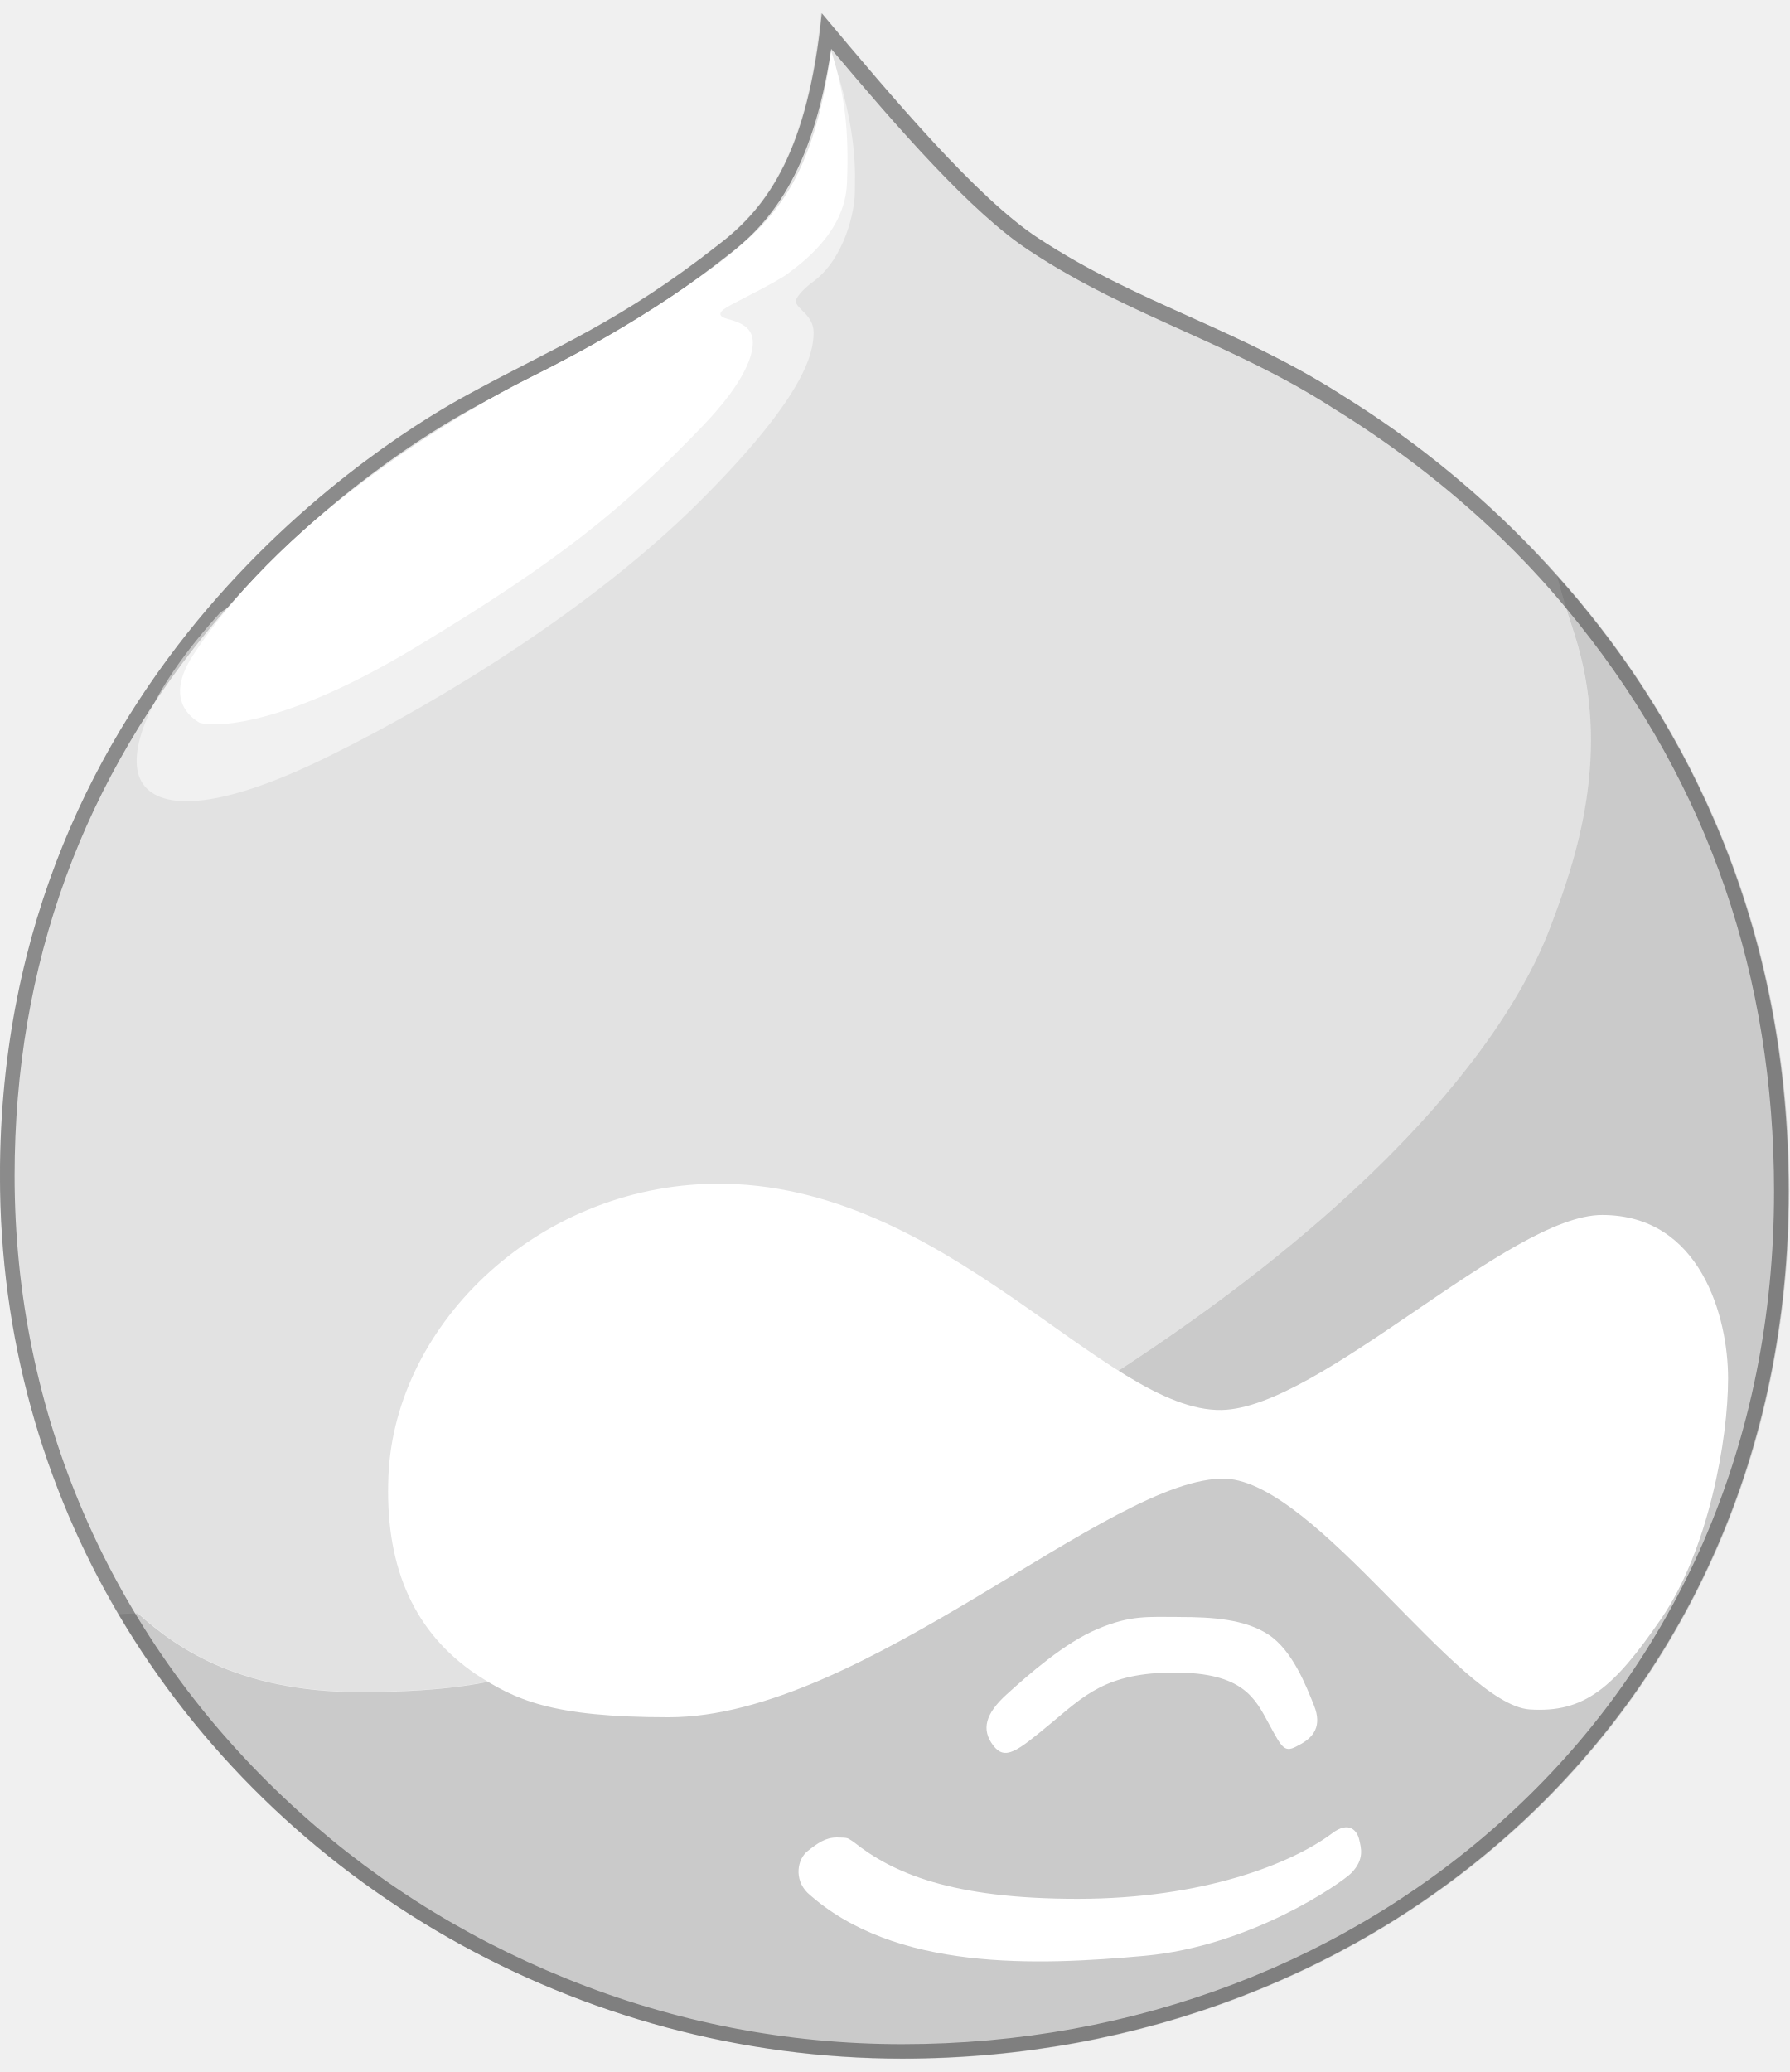
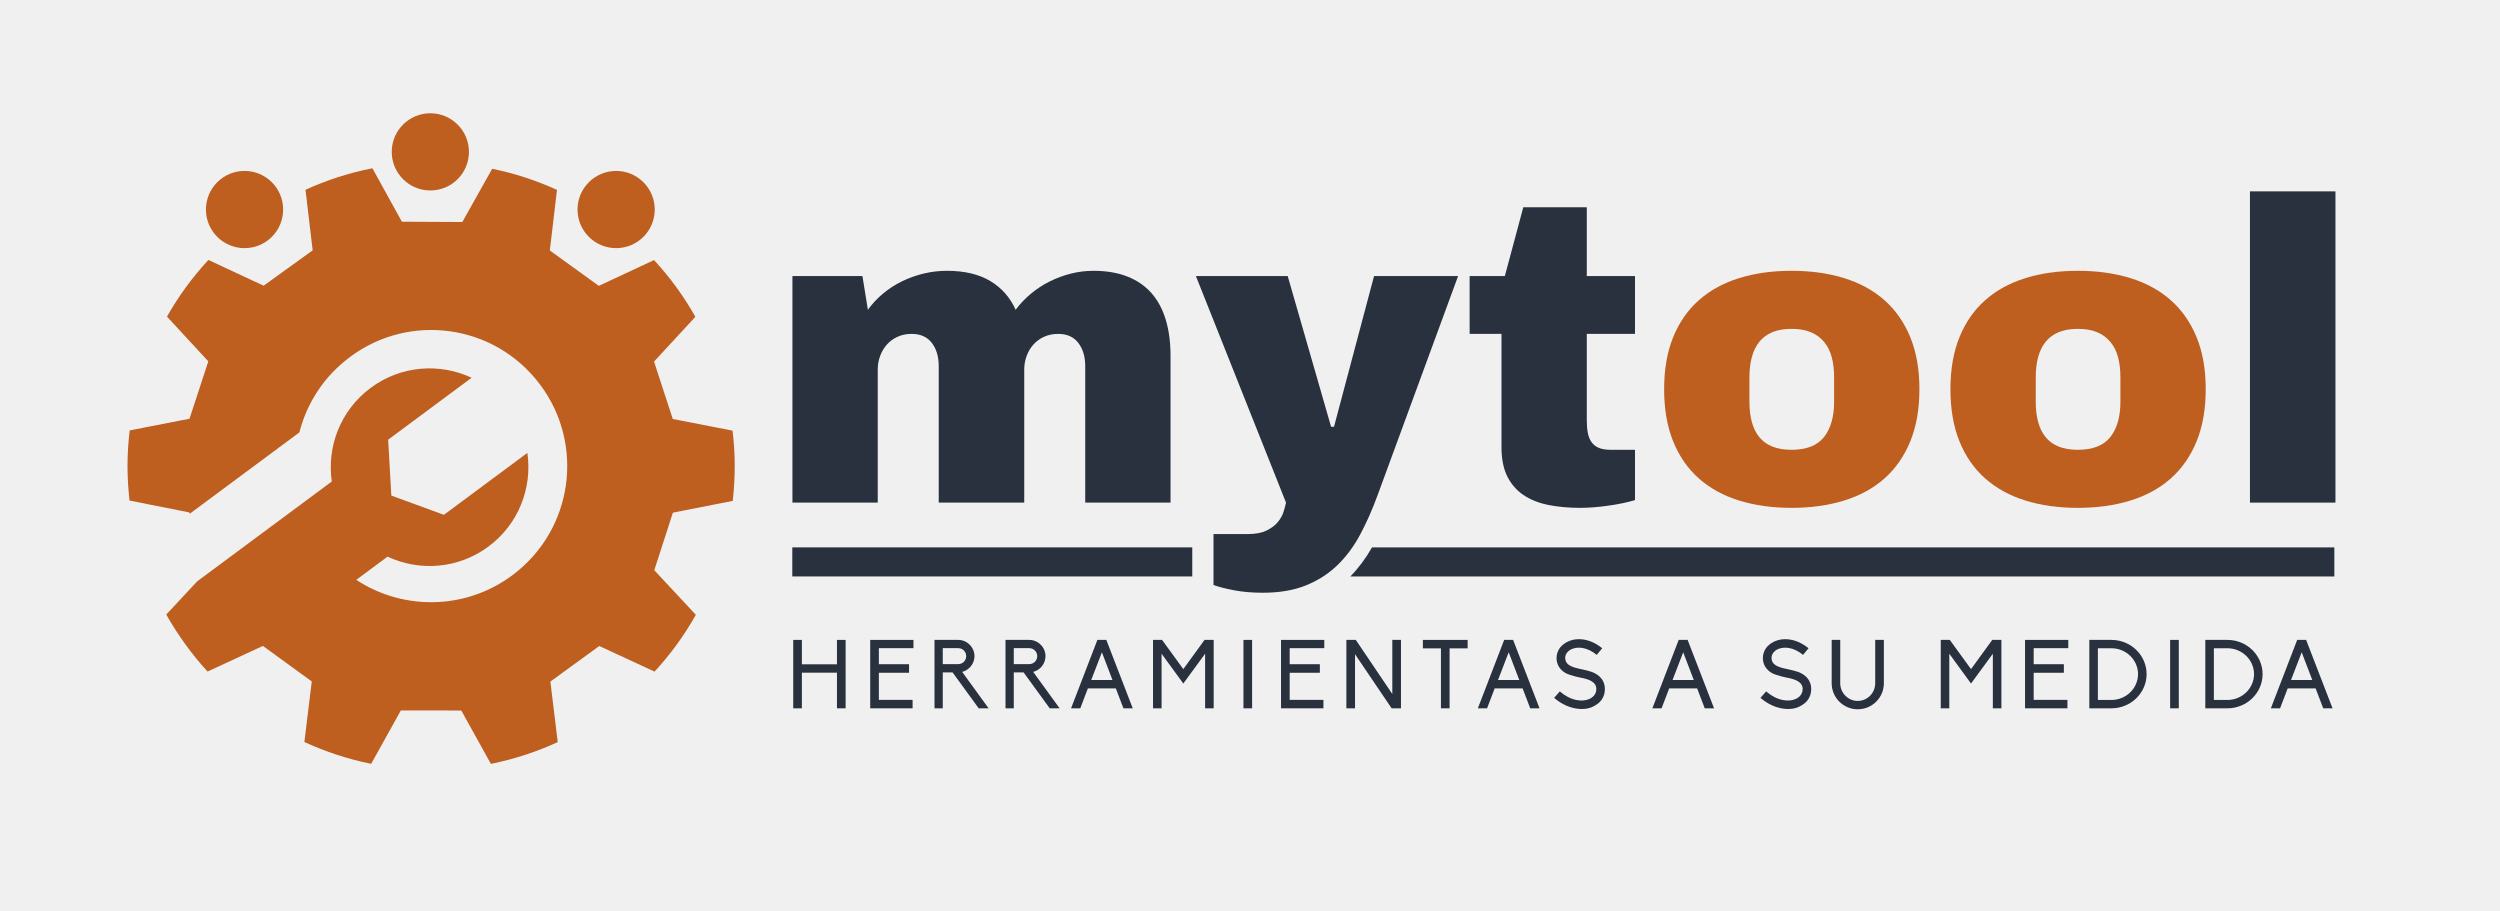
- <svg xmlns="http://www.w3.org/2000/svg" width="57" height="66" viewBox="471.5 467 57 66" enable-background="new 471.5 467 57 66">
-   <path opacity=".2" fill="#303030" d="M528.5 504.965c0 16.634-13.123 27.615-28.24 27.615-10.29 0-19.894-5.523-24.978-14.167l.605-.027c1.313 1.192 3.39 2.58 7.404 2.515 4.77-.064 5.645-.875 9.855-2.756 22.716-10.17 26.925-19.457 27.736-21.59s2.013-5.587.756-9.415c-.242-.737-.42-1.333-.54-1.808-3.018-3.372-6.017-5.225-6.92-5.784-.14-.093-.29-.177-.43-.26l.44.26c2.01 1.247 14.314 8.782 14.314 25.417z" />
-   <path fill="#fff" d="M509.09 518.507c1.006 0 2.077.065 2.83.568.756.503 1.193 1.63 1.445 2.263.25.634 0 1.006-.503 1.258-.438.25-.503.12-.94-.69-.44-.81-.82-1.63-3.01-1.63s-2.887.755-3.948 1.63c-1.062.876-1.443 1.193-1.825.69s-.253-1.006.437-1.63 1.825-1.63 2.888-2.077c1.06-.45 1.62-.383 2.625-.383zm-10.413 7.152c1.257 1.005 3.14 1.825 7.153 1.825 4.015 0 6.836-1.137 8.094-2.077.568-.438.82-.065.875.187.056.25.186.624-.252 1.07-.316.317-3.194 2.33-6.594 2.636-3.4.31-7.964.504-10.73-2.01-.438-.44-.316-1.07 0-1.323.317-.25.568-.438.94-.438.374.008.317.008.513.13z" />
-   <path opacity=".2" fill="#aaa" d="M520.89 496.545c-.81 2.133-5.02 11.42-27.735 21.59-4.21 1.88-5.085 2.69-9.854 2.756-4.013.066-6.09-1.32-7.403-2.514l-.605.028h-.01c-2.393-4.042-3.78-8.783-3.78-13.952 0-7.852 2.97-13.654 6.287-17.687.11-.13.213-.26.325-.382 2.683-3.148 5.55-5.17 7.218-6.203.038-.028.075-.047.112-.065.42-.25.754-.447.987-.568 2.757-1.51 4.77-2.263 7.963-4.77.12-.092.242-.186.354-.288l.008-.01c.875-.754 1.64-1.76 2.18-3.4v-.008c.325-.97.567-2.16.716-3.65l.02.018c2.253 2.69 4.954 5.886 6.89 7.144.69.447 1.38.848 2.068 1.202l.3.15c2.243 1.126 4.507 1.945 6.807 3.333l.428.26c.903.56 3.902 2.412 6.92 5.784.12.475.298 1.07.54 1.807 1.274 3.837.073 7.292-.737 9.425z" />
-   <path opacity=".5" fill="#333" d="M514.176 479.538c-3.26-2.077-6.464-2.887-9.603-4.955-1.938-1.267-4.64-4.47-6.893-7.162-.438 4.332-1.686 6.148-3.26 7.35-3.195 2.515-5.207 3.26-7.963 4.77-2.338 1.256-14.958 8.726-14.958 24.913 0 5.17 1.387 9.91 3.77 13.96 5.077 8.635 14.68 14.158 24.97 14.158 15.126 0 28.24-10.98 28.24-27.614 0-9.127-3.707-15.526-7.386-19.633-3.016-3.382-6.015-5.217-6.918-5.785zm7.627 7.34c4.117 5.15 6.213 11.23 6.213 18.077 0 3.968-.755 7.712-2.245 11.148-1.414 3.25-3.444 6.13-6.053 8.56-5.15 4.806-12.062 7.45-19.475 7.45-3.67 0-7.265-.698-10.692-2.086-3.372-1.36-6.398-3.297-9.016-5.774-5.532-5.225-8.57-12.257-8.57-19.8 0-6.716 2.18-12.695 6.483-17.753 3.288-3.865 6.836-6.007 8.196-6.743.67-.363 1.285-.69 1.89-.997 1.892-.97 3.68-1.89 6.14-3.818 1.312-.997 2.71-2.58 3.305-6.585 2.077 2.468 4.48 5.234 6.314 6.426 1.63 1.08 3.307 1.835 4.918 2.562 1.527.69 3.11 1.406 4.676 2.403l.056.037c4.62 2.84 7.06 5.896 7.86 6.892z" />
-   <path opacity=".5" fill="#fff" d="M497.98 468.678c.874 2.58.753 3.893.753 4.452 0 .56-.307 2.077-1.313 2.832-.438.317-.568.568-.568.624 0 .25.568.438.568 1.006 0 .69-.317 2.077-3.642 5.393-3.325 3.316-8.103 6.278-11.8 8.103-3.698 1.826-5.468 1.686-5.97.81s.185-2.83 2.514-5.392l9.667-6.278 9.164-6.398.503-2.44" />
-   <path fill="#fff" d="M497.98 468.613c-.57 4.145-1.826 5.393-3.512 6.715-2.83 2.133-5.588 3.446-6.212 3.763-1.63.82-7.535 4.08-10.608 8.784-.94 1.444 0 2.012.186 2.133.187.12 2.33.372 6.9-2.385 4.574-2.757 6.595-4.387 9.175-7.078 1.377-1.444 1.573-2.263 1.573-2.636 0-.438-.316-.624-.82-.754-.25-.065-.316-.187 0-.373.317-.186 1.622-.82 1.938-1.07.318-.25 1.827-1.257 1.882-2.887.065-1.63-.056-2.766-.503-4.21zm-14.112 45.628c.065-4.898 4.648-9.472 10.422-9.536 7.348-.065 12.424 7.283 16.13 7.208 3.14-.064 9.166-6.212 12.118-6.212 3.14 0 4.014 3.26 4.014 5.206 0 1.938-.623 5.458-2.133 7.656-1.51 2.198-2.44 3.008-4.2 2.888-2.264-.187-6.78-7.21-9.67-7.35-3.64-.12-11.547 7.6-17.75 7.6-3.763 0-4.9-.567-6.147-1.378-1.92-1.312-2.85-3.315-2.785-6.08z" />
+ <svg xmlns="http://www.w3.org/2000/svg" version="1.1" id="Capa_1" x="0px" y="0px" width="1600px" height="582.979px" viewBox="0 0 1600 582.979" enable-background="new 0 0 1600 582.979" xml:space="preserve">
+   <g>
+     <g>
+       <path fill="#29313E" d="M721.578,177.004c6.214,2.463,11.356,6.014,15.428,10.663c4.064,4.653,7.107,10.355,9.122,17.106    c2.01,6.751,3.015,14.419,3.015,23.004v93.898H694.55v-87.327c0-6.078-1.478-11.044-4.429-14.888    c-2.951-3.844-7.244-5.77-12.877-5.77c-3.307,0-6.303,0.605-8.985,1.814c-2.683,1.205-4.965,2.863-6.843,4.961    c-1.878,2.102-3.331,4.541-4.357,7.312c-1.033,2.771-1.546,5.678-1.546,8.717v85.181h-54.729v-87.327    c0-6.078-1.474-11.044-4.425-14.888c-2.951-3.844-7.244-5.77-12.877-5.77c-3.311,0-6.307,0.605-8.989,1.814    c-2.683,1.205-4.961,2.863-6.839,4.961c-1.878,2.102-3.336,4.541-4.361,7.312c-1.029,2.771-1.542,5.678-1.542,8.717v85.181    h-54.597V176.667h44.803l3.488,21.599c2.771-3.844,6.014-7.312,9.726-10.395c3.708-3.087,7.756-5.702,12.141-7.848    c4.381-2.146,9.005-3.8,13.883-4.965c4.873-1.161,9.814-1.742,14.823-1.742c11.176,0,20.409,2.17,27.701,6.507    c7.284,4.337,12.717,10.483,16.297,18.443c2.771-3.756,6.01-7.175,9.726-10.263c3.708-3.083,7.712-5.702,12.005-7.848    s8.805-3.82,13.546-5.029c4.741-1.205,9.57-1.81,14.487-1.81C708.096,173.316,715.36,174.545,721.578,177.004z" />
+       <path fill="#29313E" d="M881.541,317.246c-3.311,9.033-6.999,17.35-11.068,24.95c-4.072,7.6-8.965,14.155-14.687,19.653    c-5.726,5.502-12.457,9.794-20.189,12.877c-7.736,3.087-16.882,4.629-27.433,4.629c-6.619,0-12.673-0.517-18.175-1.542    c-5.498-1.033-9.95-2.17-13.346-3.424v-32.594h21.999c4.829,0,8.737-0.717,11.736-2.146c2.995-1.433,5.386-3.175,7.175-5.233    c1.79-2.058,3.063-4.248,3.824-6.571c0.757-2.326,1.317-4.385,1.678-6.17l-57.68-145.007h58.753l27.765,96.449h1.878    l25.623-96.449h53.788L881.541,317.246z" />
+       <path fill="#29313E" d="M1015.545,176.667h30.852v37.023h-30.852v55.266c0,3.131,0.224,5.858,0.673,8.185    c0.444,2.326,1.249,4.292,2.415,5.902c1.161,1.61,2.727,2.815,4.693,3.62c1.966,0.805,4.517,1.209,7.648,1.209h15.424v32.194    c-2.326,0.717-5.009,1.385-8.048,2.01s-6.17,1.161-9.39,1.61c-3.219,0.448-6.371,0.781-9.458,1.009    c-3.083,0.22-5.834,0.332-8.249,0.332c-7.424,0-14.219-0.625-20.389-1.878c-6.17-1.253-11.468-3.372-15.897-6.371    c-4.425-2.995-7.868-6.975-10.327-11.936c-2.463-4.965-3.688-11.156-3.688-18.579V213.69h-20.389v-37.023h22.536l11.804-43.998    h40.642V176.667z" />
+       <path fill="#BE5E1F" d="M1180.269,178.009c10.107,3.131,18.716,7.848,25.823,14.155c7.111,6.303,12.609,14.195,16.501,23.673    c3.888,9.482,5.834,20.569,5.834,33.267c0,12.701-1.946,23.813-5.834,33.335c-3.892,9.526-9.39,17.438-16.501,23.745    c-7.107,6.303-15.716,11.02-25.823,14.151c-10.107,3.127-21.326,4.693-33.667,4.693c-12.341,0-23.541-1.566-33.603-4.693    c-10.058-3.131-18.643-7.848-25.755-14.151c-7.107-6.307-12.589-14.219-16.433-23.745c-3.844-9.522-5.766-20.634-5.766-33.335    c0-12.697,1.922-23.785,5.766-33.267c3.844-9.478,9.326-17.37,16.433-23.673c7.111-6.307,15.696-11.024,25.755-14.155    c10.063-3.127,21.262-4.693,33.603-4.693C1158.943,173.316,1170.163,174.881,1180.269,178.009z M1134.261,212.617    c-3.4,1.433-6.17,3.488-8.317,6.17s-3.736,5.926-4.761,9.726c-1.033,3.804-1.546,8.116-1.546,12.946v15.692    c0,4.829,0.512,9.146,1.546,12.945c1.025,3.804,2.615,7.023,4.761,9.658c2.146,2.639,4.917,4.653,8.317,6.038    c3.396,1.385,7.512,2.078,12.341,2.078c9.566,0,16.497-2.727,20.79-8.185c4.292-5.454,6.439-12.966,6.439-22.536v-15.692    c0-4.829-0.516-9.142-1.542-12.946c-1.029-3.8-2.663-7.043-4.897-9.726c-2.234-2.683-5.053-4.737-8.449-6.17    c-3.4-1.429-7.512-2.146-12.341-2.146C1141.773,210.471,1137.657,211.187,1134.261,212.617z" />
+       <path fill="#BE5E1F" d="M1363.505,178.009c10.107,3.131,18.715,7.848,25.823,14.155c7.111,6.303,12.609,14.195,16.501,23.673    c3.888,9.482,5.834,20.569,5.834,33.267c0,12.701-1.946,23.813-5.834,33.335c-3.892,9.526-9.39,17.438-16.501,23.745    c-7.107,6.303-15.716,11.02-25.823,14.151c-10.107,3.127-21.326,4.693-33.667,4.693c-12.341,0-23.541-1.566-33.603-4.693    c-10.058-3.131-18.643-7.848-25.755-14.151c-7.107-6.307-12.589-14.219-16.433-23.745c-3.844-9.522-5.766-20.634-5.766-33.335    c0-12.697,1.922-23.785,5.766-33.267c3.844-9.478,9.326-17.37,16.433-23.673c7.111-6.307,15.696-11.024,25.755-14.155    c10.062-3.127,21.262-4.693,33.603-4.693C1342.178,173.316,1353.398,174.881,1363.505,178.009z M1317.496,212.617    c-3.4,1.433-6.17,3.488-8.317,6.17s-3.736,5.926-4.761,9.726c-1.033,3.804-1.546,8.116-1.546,12.946v15.692    c0,4.829,0.513,9.146,1.546,12.945c1.025,3.804,2.615,7.023,4.761,9.658c2.146,2.639,4.917,4.653,8.317,6.038    c3.396,1.385,7.512,2.078,12.341,2.078c9.566,0,16.497-2.727,20.79-8.185c4.292-5.454,6.439-12.966,6.439-22.536v-15.692    c0-4.829-0.517-9.142-1.542-12.946c-1.029-3.8-2.663-7.043-4.897-9.726c-2.234-2.683-5.053-4.737-8.449-6.17    c-3.4-1.429-7.512-2.146-12.341-2.146C1325.008,210.471,1320.892,211.187,1317.496,212.617z" />
+       <path fill="#29313E" d="M1494.693,321.675h-54.729v-199.2h54.729V321.675z" />
+     </g>
+     <g>
+       <path display="none" fill="#BE5E1F" d="M376.371,220.01c-44.088-54.852-124.421-63.63-179.289-19.544    c-54.811,44.137-63.553,124.337-19.347,179.273c44.079,54.834,124.358,63.543,179.174,19.461    C411.777,355.114,420.471,274.831,376.371,220.01z M349.078,389.46c-49.443,39.762-121.854,31.906-161.614-17.554    c-39.873-49.552-31.988-121.892,17.451-161.703c49.491-39.765,121.951-31.848,161.718,17.629    C406.411,277.28,398.569,349.695,349.078,389.46z" />
+       <path fill="#BE5E1F" d="M383.532,413.446l35.392,16.38c10.153-11.042,19.053-23.211,26.419-36.36l-26.604-28.523l11.9-36.839    l38.316-7.542c0.829-7.513,1.305-15.134,1.259-22.82c0.003-7.472-0.5-14.871-1.379-22.125l-38.265-7.471l-11.99-36.746    l26.457-28.635c-7.4-13.151-16.305-25.313-26.448-36.317L383.23,182.95l-31.335-22.645l4.567-38.775    c-13.093-5.969-26.99-10.572-41.468-13.511l-19.1,34.072l-38.676-0.199l-18.889-34.204c-14.954,2.96-29.298,7.595-42.809,13.763    l4.59,38.77l-31.39,22.618l-35.351-16.477c-10.146,10.964-19.069,23.112-26.493,36.274l26.442,28.628l-12.033,36.724    l-38.288,7.481c-0.903,7.644-1.419,15.469-1.402,23.434c0.061,7.271,0.509,14.411,1.294,21.464l38.276,7.581l0.272,0.843    l70.167-52.056c4.387-17.202,14.014-33.225,28.765-45.406c36.936-30.804,91.866-25.694,122.541,11.327    c30.844,37.099,25.614,92.039-11.439,122.701c-30.167,25.006-72.261,26.293-103.461,5.74l20.015-14.849    c20.386,9.558,45.234,7.903,64.584-6.452s28.14-37.656,24.904-59.938l-53.413,39.627l-33.644-12.323l-2.037-35.772l53.413-39.627    c-20.386-9.559-45.235-7.904-64.585,6.451c-19.35,14.356-28.14,37.656-24.903,59.939l-4.335,3.216l-15.624,11.591l-66.178,49.096    l-19.799,21.238c7.424,13.159,16.284,25.451,26.431,36.485l35.424-16.39l31.27,22.737l-4.728,38.78    c13.512,6.178,27.812,10.949,42.737,13.942l19-34.158l38.676,0.037l18.956,34.157c14.946-3.026,29.27-7.736,42.774-13.934    l-4.701-38.751L383.532,413.446z" />
+     </g>
+     <g>
+       <g>
+         <path fill="#29313E" d="M535.653,430.509h-22.45v22.819h-5.536v-43.794h5.536v15.623h22.45v-15.623h5.536v43.794h-5.536V430.509z     " />
+         <path fill="#29313E" d="M556.932,409.534h27.679v5.29h-22.143v10.271h19.314v5.475h-19.314v17.345h21.589v5.413h-27.125V409.534z     " />
+         <path fill="#29313E" d="M632.707,453.328h-6.335l-16.73-23.004h-6.274v23.004h-5.29v-43.794h15.192     c2.768,0,5.352,1.107,7.32,3.075c1.968,1.969,3.075,4.552,3.075,7.319c0,4.859-3.383,8.919-7.873,10.088L632.707,453.328z      M603.367,425.034h9.903c2.83,0,5.105-2.275,5.105-5.105c0-2.829-2.276-5.104-5.105-5.104h-9.903V425.034z" />
+         <path fill="#29313E" d="M678.157,453.328h-6.335l-16.73-23.004h-6.274v23.004h-5.29v-43.794h15.192     c2.768,0,5.352,1.107,7.32,3.075c1.968,1.969,3.075,4.552,3.075,7.319c0,4.859-3.383,8.919-7.873,10.088L678.157,453.328z      M648.818,425.034h9.903c2.83,0,5.105-2.275,5.105-5.105c0-2.829-2.276-5.104-5.105-5.104h-9.903V425.034z" />
+         <path fill="#29313E" d="M714.136,440.596h-17.899l-4.859,12.732h-5.905l16.854-43.794h5.72l16.915,43.794h-5.966L714.136,440.596     z M705.217,417.469l-6.827,17.715h13.593L705.217,417.469z" />
+         <path fill="#29313E" d="M771.273,453.328v-34.937l-13.962,19.067l-13.901-19.067v34.937h-5.474v-43.794h5.782l13.593,18.698     l13.593-18.698h5.843v43.794H771.273z" />
+         <path fill="#29313E" d="M795.812,409.534h5.536v43.794h-5.536V409.534z" />
+         <path fill="#29313E" d="M819.858,409.534h27.679v5.29h-22.144v10.271h19.313v5.475h-19.313v17.345h21.59v5.413h-27.125V409.534z" />
+         <path fill="#29313E" d="M867.216,418.699v34.629h-5.535v-43.794h6.027l23.373,34.629v-34.629h5.536v43.794h-5.967     L867.216,418.699z" />
+         <path fill="#29313E" d="M922.199,414.948h-11.563v-5.413h28.662v5.413h-11.563v38.381h-5.535V414.948z" />
+         <path fill="#29313E" d="M974.479,440.596H956.58l-4.859,12.732h-5.904l16.853-43.794h5.721l16.915,43.794h-5.967L974.479,440.596     z M965.561,417.469l-6.828,17.715h13.594L965.561,417.469z" />
+         <path fill="#29313E" d="M1007.689,453.267c-4.552-0.923-9.041-3.198-13.039-6.643l3.629-4.121     c3.26,2.829,6.889,4.736,10.518,5.474c3.075,0.677,6.089,0.431,8.488-0.676c1.599-0.738,4.367-2.584,4.367-6.336     c0-4.613-4.921-6.273-9.719-7.196c-0.431-0.062-7.319-1.477-10.087-3.075c-3.69-2.215-5.659-5.536-5.659-9.596     c0-2.275,0.738-4.429,2.03-6.335c1.291-1.723,3.075-3.137,5.166-4.121c3.076-1.477,6.705-1.907,10.396-1.292     c3.998,0.677,8.058,2.584,11.625,5.536l-3.506,4.244c-6.336-5.229-12.486-5.352-16.177-3.629     c-2.522,1.168-3.998,3.321-3.998,5.535c0,4.183,3.567,5.782,9.226,7.012c2.338,0.554,7.197,1.354,10.088,3.015     c3.998,2.214,6.089,5.658,6.089,9.902c0,2.521-0.677,4.859-2.091,6.889c-1.292,1.846-3.26,3.261-5.475,4.367     c-2.337,1.169-4.736,1.538-7.442,1.538C1010.642,453.759,1009.166,453.574,1007.689,453.267z" />
+         <path fill="#29313E" d="M1086.169,440.596h-17.898l-4.859,12.732h-5.904l16.853-43.794h5.721l16.915,43.794h-5.967     L1086.169,440.596z M1077.251,417.469l-6.828,17.715h13.594L1077.251,417.469z" />
+         <path fill="#29313E" d="M1139.737,453.267c-4.552-0.923-9.042-3.198-13.039-6.643l3.629-4.121     c3.26,2.829,6.889,4.736,10.518,5.474c3.075,0.677,6.089,0.431,8.488-0.676c1.599-0.738,4.367-2.584,4.367-6.336     c0-4.613-4.921-6.273-9.719-7.196c-0.431-0.062-7.319-1.477-10.087-3.075c-3.69-2.215-5.659-5.536-5.659-9.596     c0-2.275,0.738-4.429,2.03-6.335c1.291-1.723,3.075-3.137,5.166-4.121c3.076-1.477,6.705-1.907,10.396-1.292     c3.998,0.677,8.058,2.584,11.625,5.536l-3.506,4.244c-6.336-5.229-12.486-5.352-16.177-3.629     c-2.522,1.168-3.998,3.321-3.998,5.535c0,4.183,3.567,5.782,9.226,7.012c2.338,0.554,7.197,1.354,10.088,3.015     c3.998,2.214,6.089,5.658,6.089,9.902c0,2.521-0.677,4.859-2.091,6.889c-1.292,1.846-3.26,3.261-5.475,4.367     c-2.337,1.169-4.736,1.538-7.442,1.538C1142.689,453.759,1141.214,453.574,1139.737,453.267z" />
+         <path fill="#29313E" d="M1205.671,409.534v27.74c0,9.227-7.504,16.669-16.729,16.669c-9.165,0-16.669-7.442-16.669-16.669v-27.74     h5.475v27.74c0,6.212,5.043,11.317,11.194,11.317c6.212,0,11.194-5.105,11.194-11.317v-27.74H1205.671z" />
+         <path fill="#29313E" d="M1275.417,453.328v-34.937l-13.962,19.067l-13.901-19.067v34.937h-5.474v-43.794h5.781l13.594,18.698     l13.593-18.698h5.844v43.794H1275.417z" />
+         <path fill="#29313E" d="M1296.02,409.534h27.679v5.29h-22.144v10.271h19.313v5.475h-19.313v17.345h21.59v5.413h-27.125V409.534z" />
+         <path fill="#29313E" d="M1337.164,409.534h14.146c12.425,0,22.513,9.842,22.513,21.897c0,12.055-10.088,21.896-22.513,21.896     h-14.146V409.534z M1368.349,431.432c0-9.042-7.627-16.546-17.038-16.546h-8.672v33.091h8.672     C1360.722,447.977,1368.349,440.473,1368.349,431.432z" />
+         <path fill="#29313E" d="M1388.889,409.534h5.535v43.794h-5.535V409.534z" />
+         <path fill="#29313E" d="M1411.397,409.534h14.146c12.425,0,22.513,9.842,22.513,21.897c0,12.055-10.088,21.896-22.513,21.896     h-14.146V409.534z M1442.582,431.432c0-9.042-7.627-16.546-17.038-16.546h-8.672v33.091h8.672     C1434.955,447.977,1442.582,440.473,1442.582,431.432z" />
+         <path fill="#29313E" d="M1482.006,440.596h-17.898l-4.859,12.732h-5.904l16.853-43.794h5.721l16.915,43.794h-5.967     L1482.006,440.596z M1473.088,417.469l-6.828,17.715h13.594L1473.088,417.469z" />
+       </g>
+     </g>
+     <g>
+       <rect x="507.07" y="350.323" fill="#29313E" width="255.982" height="18.603" />
+       <path fill="#29313E" d="M878.092,350.323c-3.961,6.976-8.609,13.212-13.87,18.603h629.76v-18.603H878.092z" />
+     </g>
+     <circle fill="#BE5E1F" cx="275.415" cy="97.199" r="24.706" />
+     <circle fill="#BE5E1F" cx="394.323" cy="134.102" r="24.706" />
+     <circle fill="#BE5E1F" cx="156.507" cy="134.102" r="24.706" />
+   </g>
+   <g>
+     <path fill="#FFFFFF" d="M659.994,703.738c6.214,2.463,11.356,6.014,15.428,10.663c4.064,4.653,7.107,10.355,9.122,17.106   c2.01,6.751,3.015,14.419,3.015,23.004v93.898h-54.593v-87.327c0-6.078-1.478-11.044-4.429-14.888   c-2.951-3.844-7.244-5.77-12.877-5.77c-3.307,0-6.303,0.605-8.985,1.814c-2.683,1.205-4.965,2.863-6.843,4.961   c-1.878,2.102-3.331,4.541-4.357,7.312c-1.033,2.771-1.546,5.678-1.546,8.717v85.181H539.2v-87.327   c0-6.078-1.474-11.044-4.425-14.888c-2.951-3.844-7.244-5.77-12.877-5.77c-3.311,0-6.307,0.605-8.989,1.814   c-2.683,1.205-4.961,2.863-6.839,4.961c-1.878,2.102-3.335,4.541-4.361,7.312c-1.029,2.771-1.542,5.678-1.542,8.717v85.181H445.57   V703.402h44.803L493.861,725c2.771-3.844,6.014-7.312,9.726-10.395c3.708-3.087,7.756-5.702,12.141-7.848   c4.381-2.146,9.005-3.8,13.882-4.965c4.873-1.161,9.814-1.742,14.823-1.742c11.176,0,20.409,2.17,27.701,6.507   c7.284,4.337,12.717,10.483,16.297,18.443c2.771-3.756,6.01-7.175,9.726-10.263c3.708-3.083,7.712-5.702,12.005-7.848   s8.805-3.82,13.546-5.029c4.741-1.205,9.57-1.81,14.487-1.81C646.512,700.05,653.776,701.279,659.994,703.738z" />
+     <path fill="#FFFFFF" d="M819.957,843.98c-3.311,9.033-6.999,17.35-11.068,24.95c-4.072,7.6-8.965,14.155-14.687,19.652   c-5.726,5.502-12.457,9.794-20.189,12.878c-7.736,3.087-16.882,4.629-27.433,4.629c-6.619,0-12.673-0.517-18.175-1.542   c-5.498-1.033-9.95-2.17-13.346-3.424V868.53h21.999c4.829,0,8.737-0.717,11.736-2.146c2.995-1.433,5.386-3.175,7.175-5.233   s3.063-4.248,3.824-6.571c0.757-2.326,1.317-4.385,1.678-6.17l-57.68-145.007h58.753l27.765,96.449h1.878l25.623-96.449h53.788   L819.957,843.98z" />
+     <path fill="#FFFFFF" d="M953.961,703.402h30.852v37.023h-30.852v55.266c0,3.131,0.224,5.858,0.673,8.185   c0.444,2.326,1.249,4.292,2.415,5.902c1.161,1.61,2.727,2.815,4.693,3.62c1.966,0.805,4.517,1.209,7.648,1.209h15.424v32.194   c-2.326,0.717-5.009,1.385-8.048,2.01s-6.17,1.161-9.39,1.61s-6.371,0.781-9.458,1.009c-3.083,0.22-5.834,0.332-8.249,0.332   c-7.424,0-14.219-0.625-20.389-1.878c-6.17-1.253-11.468-3.372-15.897-6.371c-4.425-2.995-7.868-6.975-10.327-11.936   c-2.463-4.965-3.688-11.156-3.688-18.579v-72.572h-20.389v-37.023h22.536l11.804-43.998h40.642V703.402z" />
+     <path fill="#FFFFFF" d="M1118.685,704.743c10.106,3.131,18.715,7.848,25.823,14.155c7.111,6.303,12.609,14.195,16.501,23.673   c3.888,9.482,5.834,20.569,5.834,33.267c0,12.701-1.946,23.813-5.834,33.335c-3.892,9.526-9.39,17.438-16.501,23.745   c-7.107,6.303-15.716,11.019-25.823,14.151c-10.107,3.127-21.326,4.693-33.667,4.693c-12.341,0-23.541-1.566-33.603-4.693   c-10.058-3.131-18.643-7.848-25.755-14.151c-7.107-6.307-12.589-14.219-16.433-23.745c-3.844-9.522-5.766-20.634-5.766-33.335   c0-12.697,1.922-23.785,5.766-33.267c3.844-9.478,9.326-17.37,16.433-23.673c7.111-6.307,15.696-11.023,25.755-14.155   c10.062-3.127,21.262-4.693,33.603-4.693C1097.359,700.05,1108.579,701.616,1118.685,704.743z M1072.677,739.351   c-3.4,1.433-6.17,3.488-8.317,6.17c-2.146,2.683-3.736,5.926-4.761,9.726c-1.033,3.804-1.546,8.116-1.546,12.945v15.692   c0,4.829,0.513,9.146,1.546,12.945c1.025,3.804,2.615,7.023,4.761,9.658c2.146,2.639,4.917,4.653,8.317,6.038   c3.396,1.385,7.512,2.078,12.341,2.078c9.566,0,16.497-2.727,20.79-8.185c4.292-5.454,6.439-12.966,6.439-22.536v-15.692   c0-4.829-0.517-9.142-1.542-12.945c-1.029-3.8-2.663-7.043-4.897-9.726c-2.234-2.683-5.053-4.737-8.449-6.17   c-3.4-1.43-7.512-2.146-12.341-2.146C1080.189,737.205,1076.073,737.922,1072.677,739.351z" />
+     <path fill="#FFFFFF" d="M1301.92,704.743c10.107,3.131,18.716,7.848,25.823,14.155c7.111,6.303,12.609,14.195,16.501,23.673   c3.888,9.482,5.834,20.569,5.834,33.267c0,12.701-1.946,23.813-5.834,33.335c-3.892,9.526-9.39,17.438-16.501,23.745   c-7.107,6.303-15.716,11.019-25.823,14.151c-10.107,3.127-21.326,4.693-33.667,4.693c-12.341,0-23.541-1.566-33.603-4.693   c-10.058-3.131-18.643-7.848-25.755-14.151c-7.107-6.307-12.589-14.219-16.433-23.745c-3.844-9.522-5.766-20.634-5.766-33.335   c0-12.697,1.922-23.785,5.766-33.267c3.844-9.478,9.326-17.37,16.433-23.673c7.111-6.307,15.696-11.023,25.755-14.155   c10.062-3.127,21.262-4.693,33.603-4.693C1280.594,700.05,1291.814,701.616,1301.92,704.743z M1255.912,739.351   c-3.4,1.433-6.17,3.488-8.317,6.17s-3.736,5.926-4.761,9.726c-1.033,3.804-1.546,8.116-1.546,12.945v15.692   c0,4.829,0.512,9.146,1.546,12.945c1.025,3.804,2.615,7.023,4.761,9.658c2.146,2.639,4.917,4.653,8.317,6.038   c3.396,1.385,7.512,2.078,12.341,2.078c9.566,0,16.497-2.727,20.79-8.185c4.292-5.454,6.439-12.966,6.439-22.536v-15.692   c0-4.829-0.516-9.142-1.542-12.945c-1.029-3.8-2.663-7.043-4.897-9.726s-5.053-4.737-8.449-6.17   c-3.4-1.43-7.512-2.146-12.341-2.146C1263.424,737.205,1259.308,737.922,1255.912,739.351z" />
+     <path fill="#FFFFFF" d="M1433.109,848.409h-54.729v-199.2h54.729V848.409z" />
+   </g>
+   <g>
+     <g>
+       <path fill="#FFFFFF" d="M474.069,957.244h-22.45v22.819h-5.536v-43.794h5.536v15.623h22.45v-15.623h5.536v43.794h-5.536V957.244z" />
+       <path fill="#FFFFFF" d="M495.348,936.269h27.679v5.29h-22.143v10.271h19.314v5.475h-19.314v17.345h21.589v5.413h-27.125V936.269z" />
+       <path fill="#FFFFFF" d="M571.122,980.063h-6.335l-16.73-23.004h-6.274v23.004h-5.29v-43.794h15.192    c2.768,0,5.352,1.107,7.32,3.075c1.968,1.969,3.075,4.552,3.075,7.319c0,4.859-3.383,8.919-7.873,10.088L571.122,980.063z     M541.783,951.769h9.903c2.83,0,5.105-2.275,5.105-5.105c0-2.829-2.276-5.104-5.105-5.104h-9.903V951.769z" />
+       <path fill="#FFFFFF" d="M616.573,980.063h-6.335l-16.73-23.004h-6.274v23.004h-5.29v-43.794h15.192    c2.768,0,5.352,1.107,7.32,3.075c1.968,1.969,3.075,4.552,3.075,7.319c0,4.859-3.383,8.919-7.873,10.088L616.573,980.063z     M587.234,951.769h9.903c2.83,0,5.105-2.275,5.105-5.105c0-2.829-2.276-5.104-5.105-5.104h-9.903V951.769z" />
+       <path fill="#FFFFFF" d="M652.552,967.33h-17.899l-4.859,12.732h-5.905l16.854-43.794h5.72l16.915,43.794h-5.966L652.552,967.33z     M643.633,944.203l-6.827,17.715h13.593L643.633,944.203z" />
+       <path fill="#FFFFFF" d="M709.689,980.063v-34.937l-13.962,19.067l-13.901-19.067v34.937h-5.474v-43.794h5.782l13.593,18.698    l13.593-18.698h5.843v43.794H709.689z" />
+       <path fill="#FFFFFF" d="M734.227,936.269h5.536v43.794h-5.536V936.269z" />
+       <path fill="#FFFFFF" d="M758.274,936.269h27.679v5.29H763.81v10.271h19.313v5.475H763.81v17.345h21.59v5.413h-27.125V936.269z" />
+       <path fill="#FFFFFF" d="M805.632,945.434v34.629h-5.535v-43.794h6.027l23.373,34.629v-34.629h5.536v43.794h-5.967L805.632,945.434    z" />
+       <path fill="#FFFFFF" d="M860.615,941.682h-11.563v-5.413h28.662v5.413H866.15v38.381h-5.535V941.682z" />
+       <path fill="#FFFFFF" d="M912.894,967.33h-17.898l-4.859,12.732h-5.904l16.853-43.794h5.721l16.915,43.794h-5.967L912.894,967.33z     M903.977,944.203l-6.828,17.715h13.594L903.977,944.203z" />
+       <path fill="#FFFFFF" d="M946.105,980.001c-4.552-0.923-9.041-3.198-13.039-6.643l3.629-4.121c3.26,2.829,6.889,4.736,10.518,5.474    c3.075,0.677,6.089,0.431,8.488-0.676c1.599-0.738,4.367-2.584,4.367-6.336c0-4.613-4.921-6.273-9.719-7.196    c-0.431-0.062-7.319-1.477-10.087-3.075c-3.69-2.215-5.659-5.536-5.659-9.596c0-2.275,0.738-4.429,2.03-6.335    c1.291-1.723,3.075-3.137,5.166-4.121c3.076-1.477,6.705-1.907,10.396-1.292c3.998,0.677,8.058,2.584,11.625,5.536l-3.506,4.244    c-6.336-5.229-12.486-5.352-16.177-3.629c-2.522,1.168-3.998,3.321-3.998,5.535c0,4.183,3.567,5.782,9.226,7.012    c2.338,0.554,7.197,1.354,10.088,3.015c3.998,2.214,6.089,5.658,6.089,9.902c0,2.521-0.677,4.859-2.091,6.889    c-1.292,1.846-3.26,3.261-5.475,4.367c-2.337,1.169-4.736,1.538-7.442,1.538C949.058,980.494,947.582,980.309,946.105,980.001z" />
+       <path fill="#FFFFFF" d="M1024.585,967.33h-17.898l-4.859,12.732h-5.904l16.853-43.794h5.721l16.915,43.794h-5.967L1024.585,967.33    z M1015.667,944.203l-6.828,17.715h13.594L1015.667,944.203z" />
+       <path fill="#FFFFFF" d="M1078.153,980.001c-4.552-0.923-9.042-3.198-13.039-6.643l3.629-4.121    c3.26,2.829,6.889,4.736,10.518,5.474c3.075,0.677,6.089,0.431,8.488-0.676c1.599-0.738,4.367-2.584,4.367-6.336    c0-4.613-4.921-6.273-9.719-7.196c-0.431-0.062-7.319-1.477-10.087-3.075c-3.69-2.215-5.659-5.536-5.659-9.596    c0-2.275,0.738-4.429,2.03-6.335c1.291-1.723,3.075-3.137,5.166-4.121c3.076-1.477,6.705-1.907,10.396-1.292    c3.998,0.677,8.058,2.584,11.625,5.536l-3.506,4.244c-6.336-5.229-12.486-5.352-16.177-3.629    c-2.522,1.168-3.998,3.321-3.998,5.535c0,4.183,3.567,5.782,9.226,7.012c2.338,0.554,7.197,1.354,10.088,3.015    c3.998,2.214,6.089,5.658,6.089,9.902c0,2.521-0.677,4.859-2.091,6.889c-1.292,1.846-3.26,3.261-5.475,4.367    c-2.337,1.169-4.736,1.538-7.442,1.538C1081.105,980.494,1079.63,980.309,1078.153,980.001z" />
+       <path fill="#FFFFFF" d="M1144.087,936.269v27.74c0,9.227-7.504,16.669-16.729,16.669c-9.165,0-16.669-7.442-16.669-16.669v-27.74    h5.475v27.74c0,6.212,5.043,11.317,11.194,11.317c6.212,0,11.194-5.105,11.194-11.317v-27.74H1144.087z" />
+       <path fill="#FFFFFF" d="M1213.833,980.063v-34.937l-13.962,19.067l-13.901-19.067v34.937h-5.474v-43.794h5.781l13.594,18.698    l13.593-18.698h5.844v43.794H1213.833z" />
+       <path fill="#FFFFFF" d="M1234.435,936.269h27.679v5.29h-22.144v10.271h19.313v5.475h-19.313v17.345h21.59v5.413h-27.125V936.269z" />
+       <path fill="#FFFFFF" d="M1275.58,936.269h14.146c12.425,0,22.513,9.842,22.513,21.897c0,12.055-10.088,21.896-22.513,21.896    h-14.146V936.269z M1306.765,958.166c0-9.042-7.627-16.546-17.038-16.546h-8.672v33.091h8.672    C1299.138,974.711,1306.765,967.207,1306.765,958.166z" />
+       <path fill="#FFFFFF" d="M1327.305,936.269h5.535v43.794h-5.535V936.269z" />
+       <path fill="#FFFFFF" d="M1349.813,936.269h14.146c12.425,0,22.513,9.842,22.513,21.897c0,12.055-10.088,21.896-22.513,21.896    h-14.146V936.269z M1380.998,958.166c0-9.042-7.627-16.546-17.038-16.546h-8.672v33.091h8.672    C1373.371,974.711,1380.998,967.207,1380.998,958.166z" />
+       <path fill="#FFFFFF" d="M1420.422,967.33h-17.898l-4.859,12.732h-5.904l16.853-43.794h5.721l16.915,43.794h-5.967L1420.422,967.33    z M1411.504,944.203l-6.828,17.715h13.594L1411.504,944.203z" />
+     </g>
+   </g>
+   <g>
+     <rect x="445.486" y="877.057" fill="#FFFFFF" width="255.982" height="18.603" />
+     <path fill="#FFFFFF" d="M816.508,877.057c-3.961,6.976-8.609,13.212-13.87,18.603h629.76v-18.603H816.508z" />
+   </g>
</svg>
